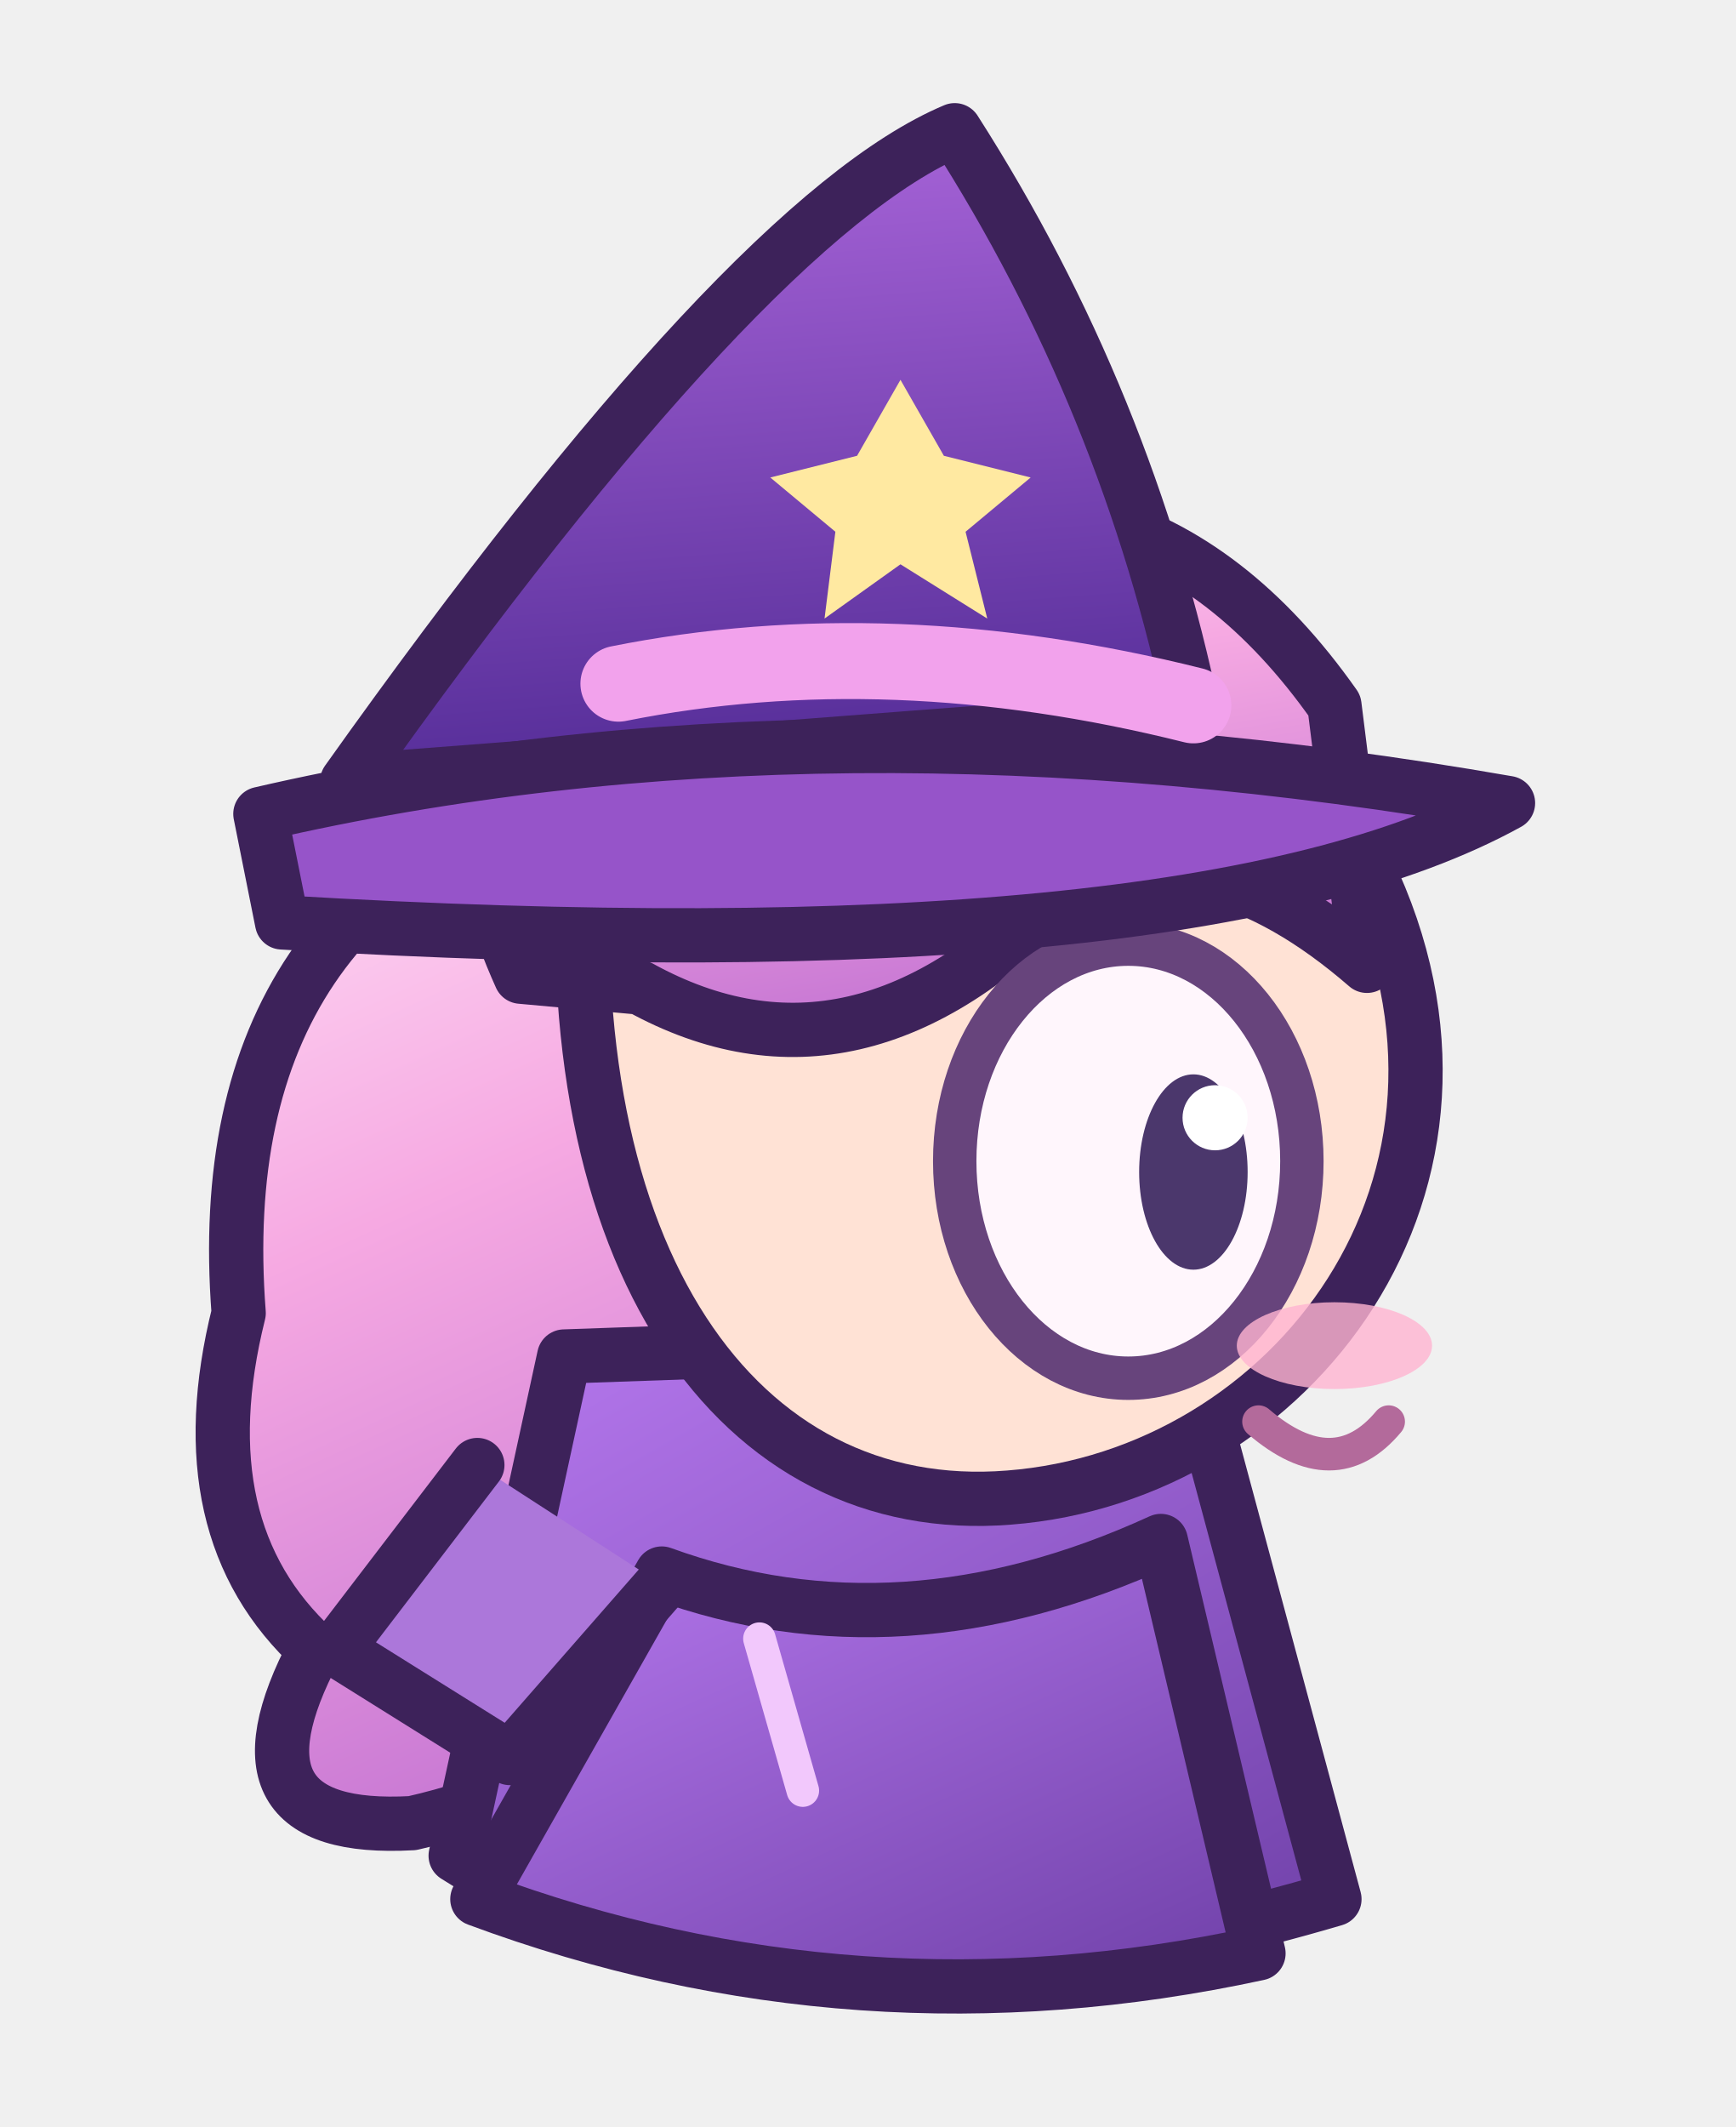
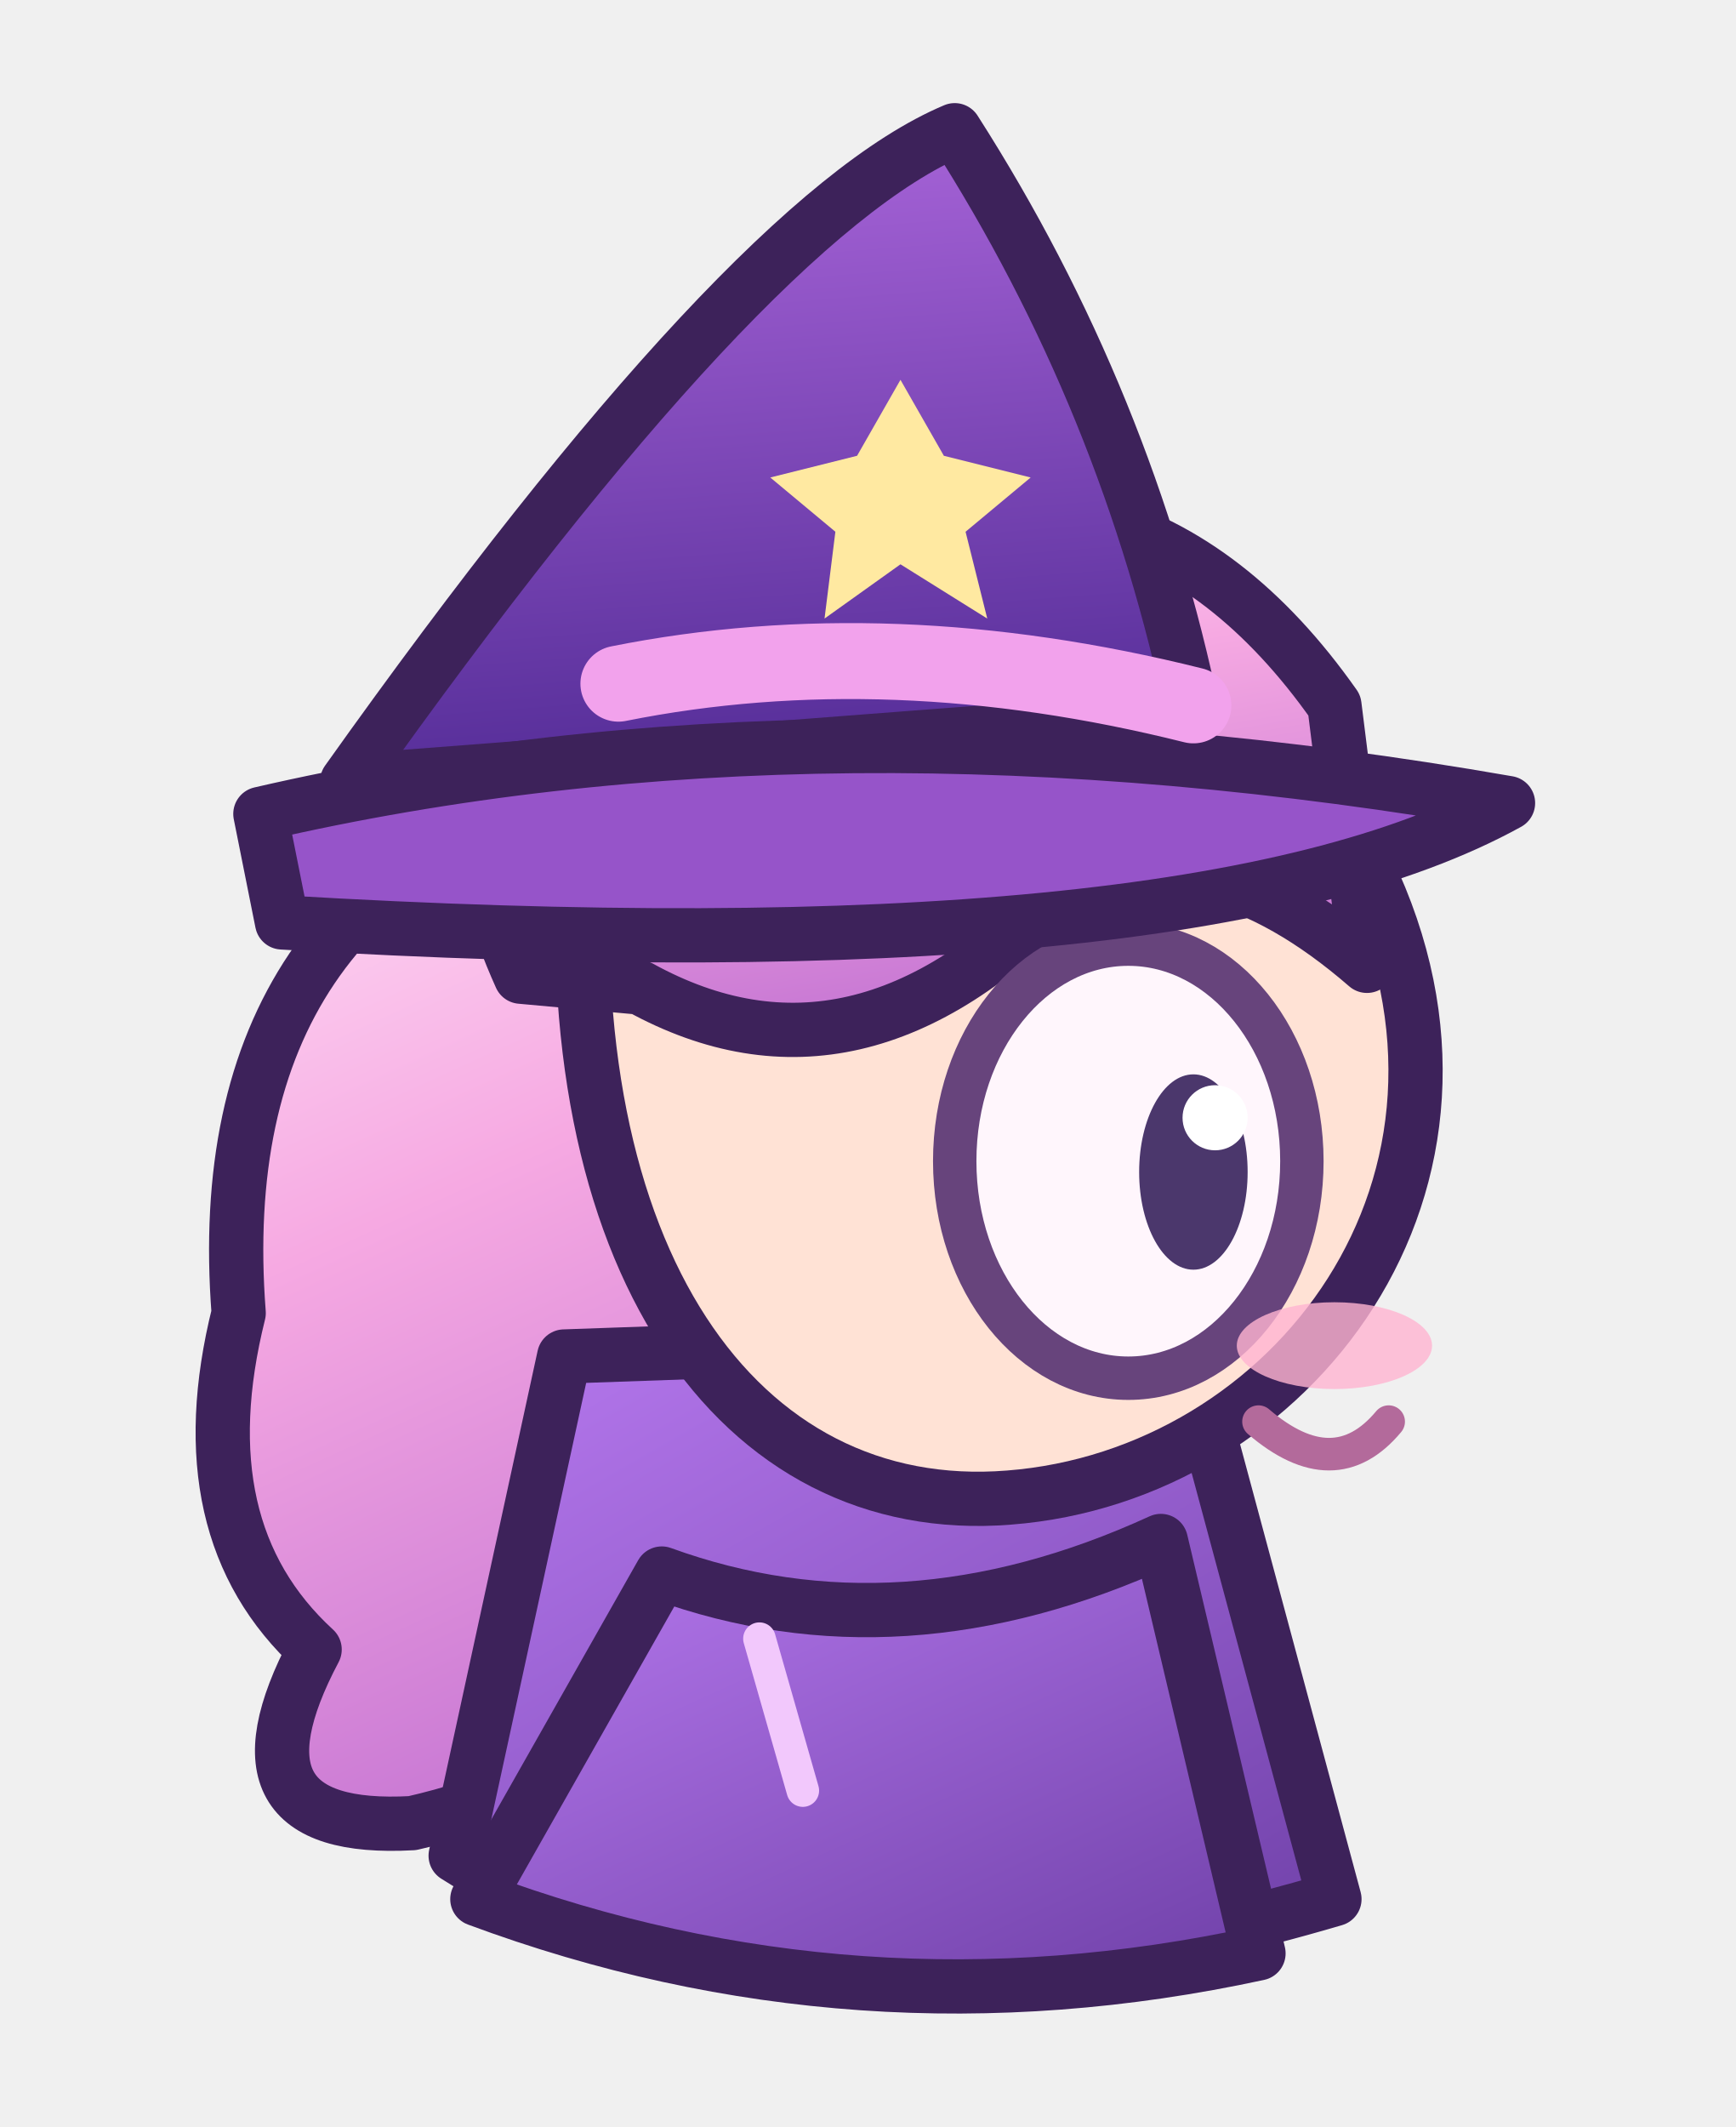
<svg xmlns="http://www.w3.org/2000/svg" width="160" height="196" viewBox="0 0 160 196">
  <defs>
    <linearGradient id="hair" x2=".3" y2="1">
      <stop stop-color="#ffe0f6" />
      <stop offset=".45" stop-color="#f6a9e2" />
      <stop offset="1" stop-color="#c878d4" />
    </linearGradient>
    <linearGradient id="robe" x2=".8" y2="1">
      <stop stop-color="#b779ef" />
      <stop offset="1" stop-color="#7545ae" />
    </linearGradient>
    <linearGradient id="hat" x2=".1" y2="1">
      <stop stop-color="#ab66db" />
      <stop offset="1" stop-color="#562e99" />
    </linearGradient>
  </defs>
  <g stroke="#3d225a" stroke-width="5" stroke-linejoin="round" stroke-linecap="round">
    <path d="M55 72Q19 82 22 121Q17 141 29 152Q20 169 38 168Q60 163 64 146L84 139Z" fill="url(#hair)" />
    <path d="M52 125L109 123L123 175Q72 190 42 171Z" fill="url(#robe)" />
    <path d="M54 76C66 48 119 55 126 80C140 109 119 136 93 138C68 140 51 116 54 76Z" fill="#ffe2d5" />
    <path d="M48 90Q34 59 73 51Q104 38 123 65L126 89Q111 76 98 82Q79 102 59 91Z" fill="url(#hair)" />
    <path d="M90 99Q105 94 118 99" stroke="#5f407c" stroke-width="3" fill="none" />
    <ellipse cx="104" cy="107" rx="16" ry="20" fill="#fff6fc" stroke="#67447c" stroke-width="4" />
    <ellipse cx="110" cy="108" rx="5" ry="9" fill="#4b376c" stroke="none" />
    <circle cx="112" cy="103" r="3" fill="#fff" stroke="none" />
    <ellipse cx="123" cy="124" rx="9" ry="4" fill="#ffb4d1" opacity=".8" stroke="none" />
    <path d="M116 131Q123 137 128 131" fill="none" stroke="#b36a9b" stroke-width="3" />
    <path d="M32 72Q69 20 88 12Q104 37 110 66Z" fill="url(#hat)" />
    <path d="M24 75Q76 63 139 74Q110 90 26 85Z" fill="#9654c9" />
    <path d="M57 63Q82 58 110 65" fill="none" stroke="#f2a2ec" stroke-width="7" />
    <path d="M83 35l4 7 8 2-6 5 2 8-8-5-7 5 1-8-6-5 8-2Z" fill="#ffe9a1" stroke="none" />
    <path d="M61 145Q83 153 107 142L116 180Q79 188 44 175Z" fill="url(#robe)" />
    <path d="M70 151L74 165" fill="none" stroke="#f2c8fc" stroke-width="3" />
-     <path d="M44 135L31 152L47 162L61 146" fill="#ac77da" />
  </g>
</svg>
